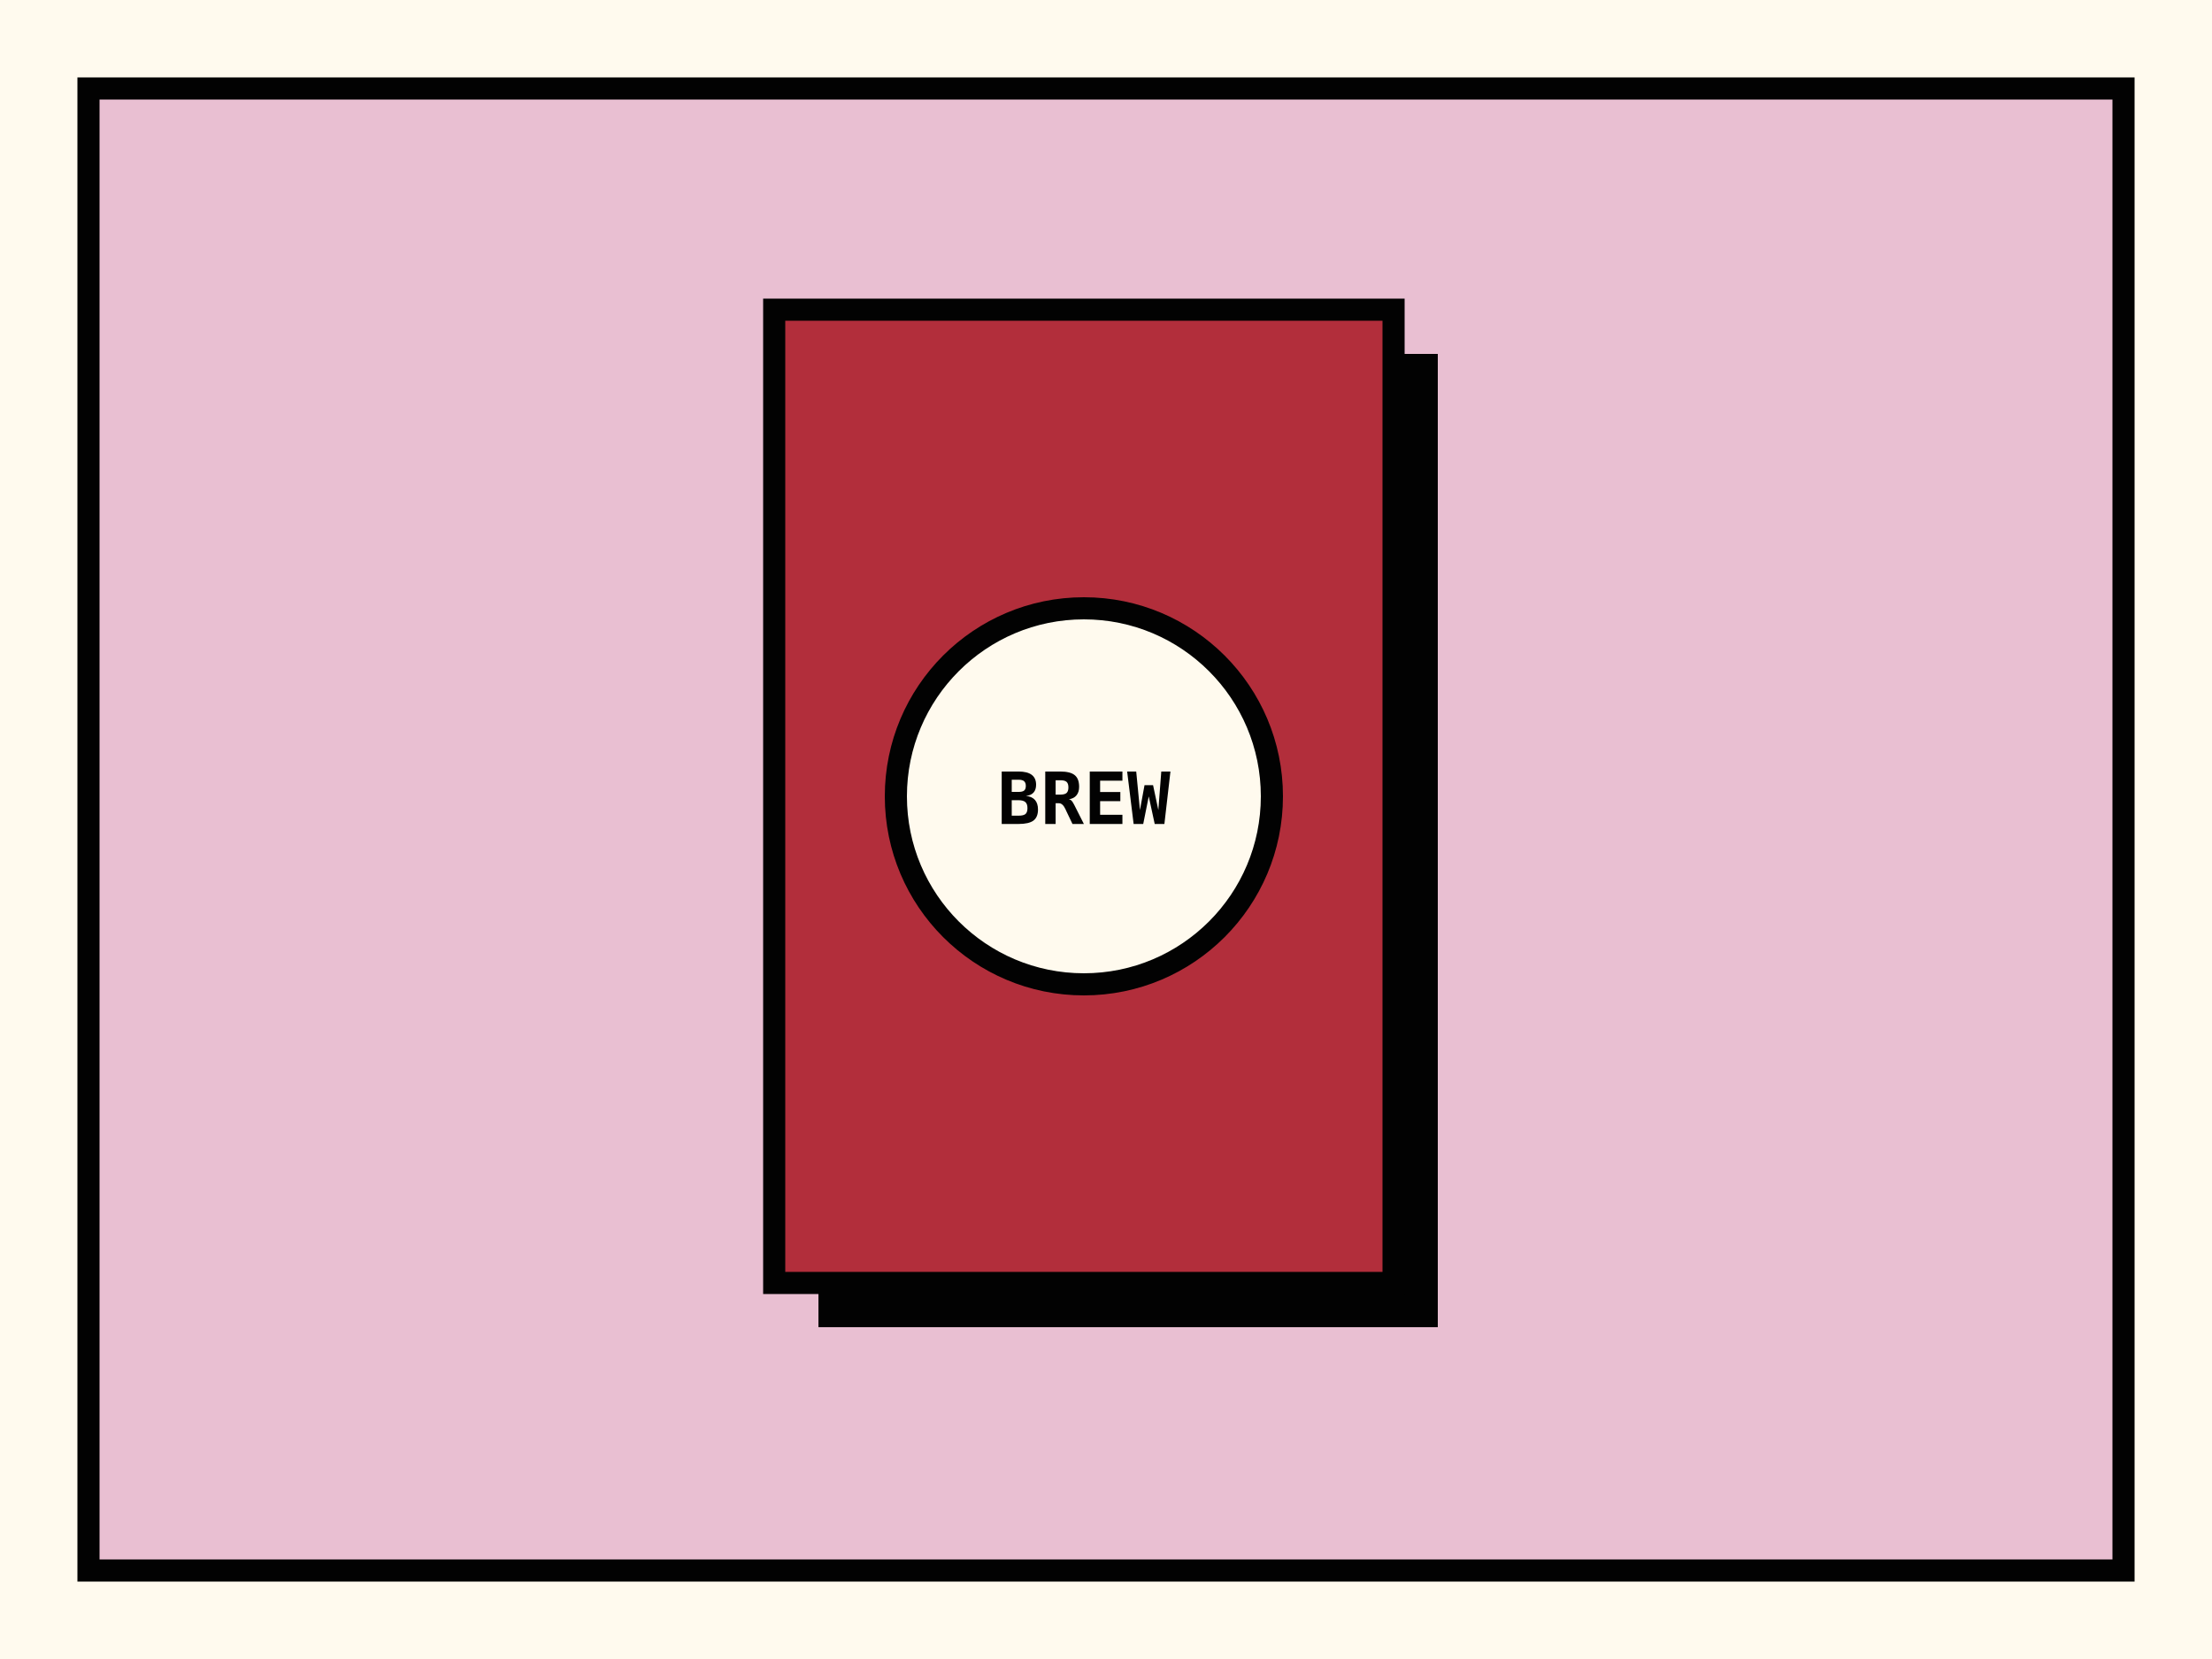
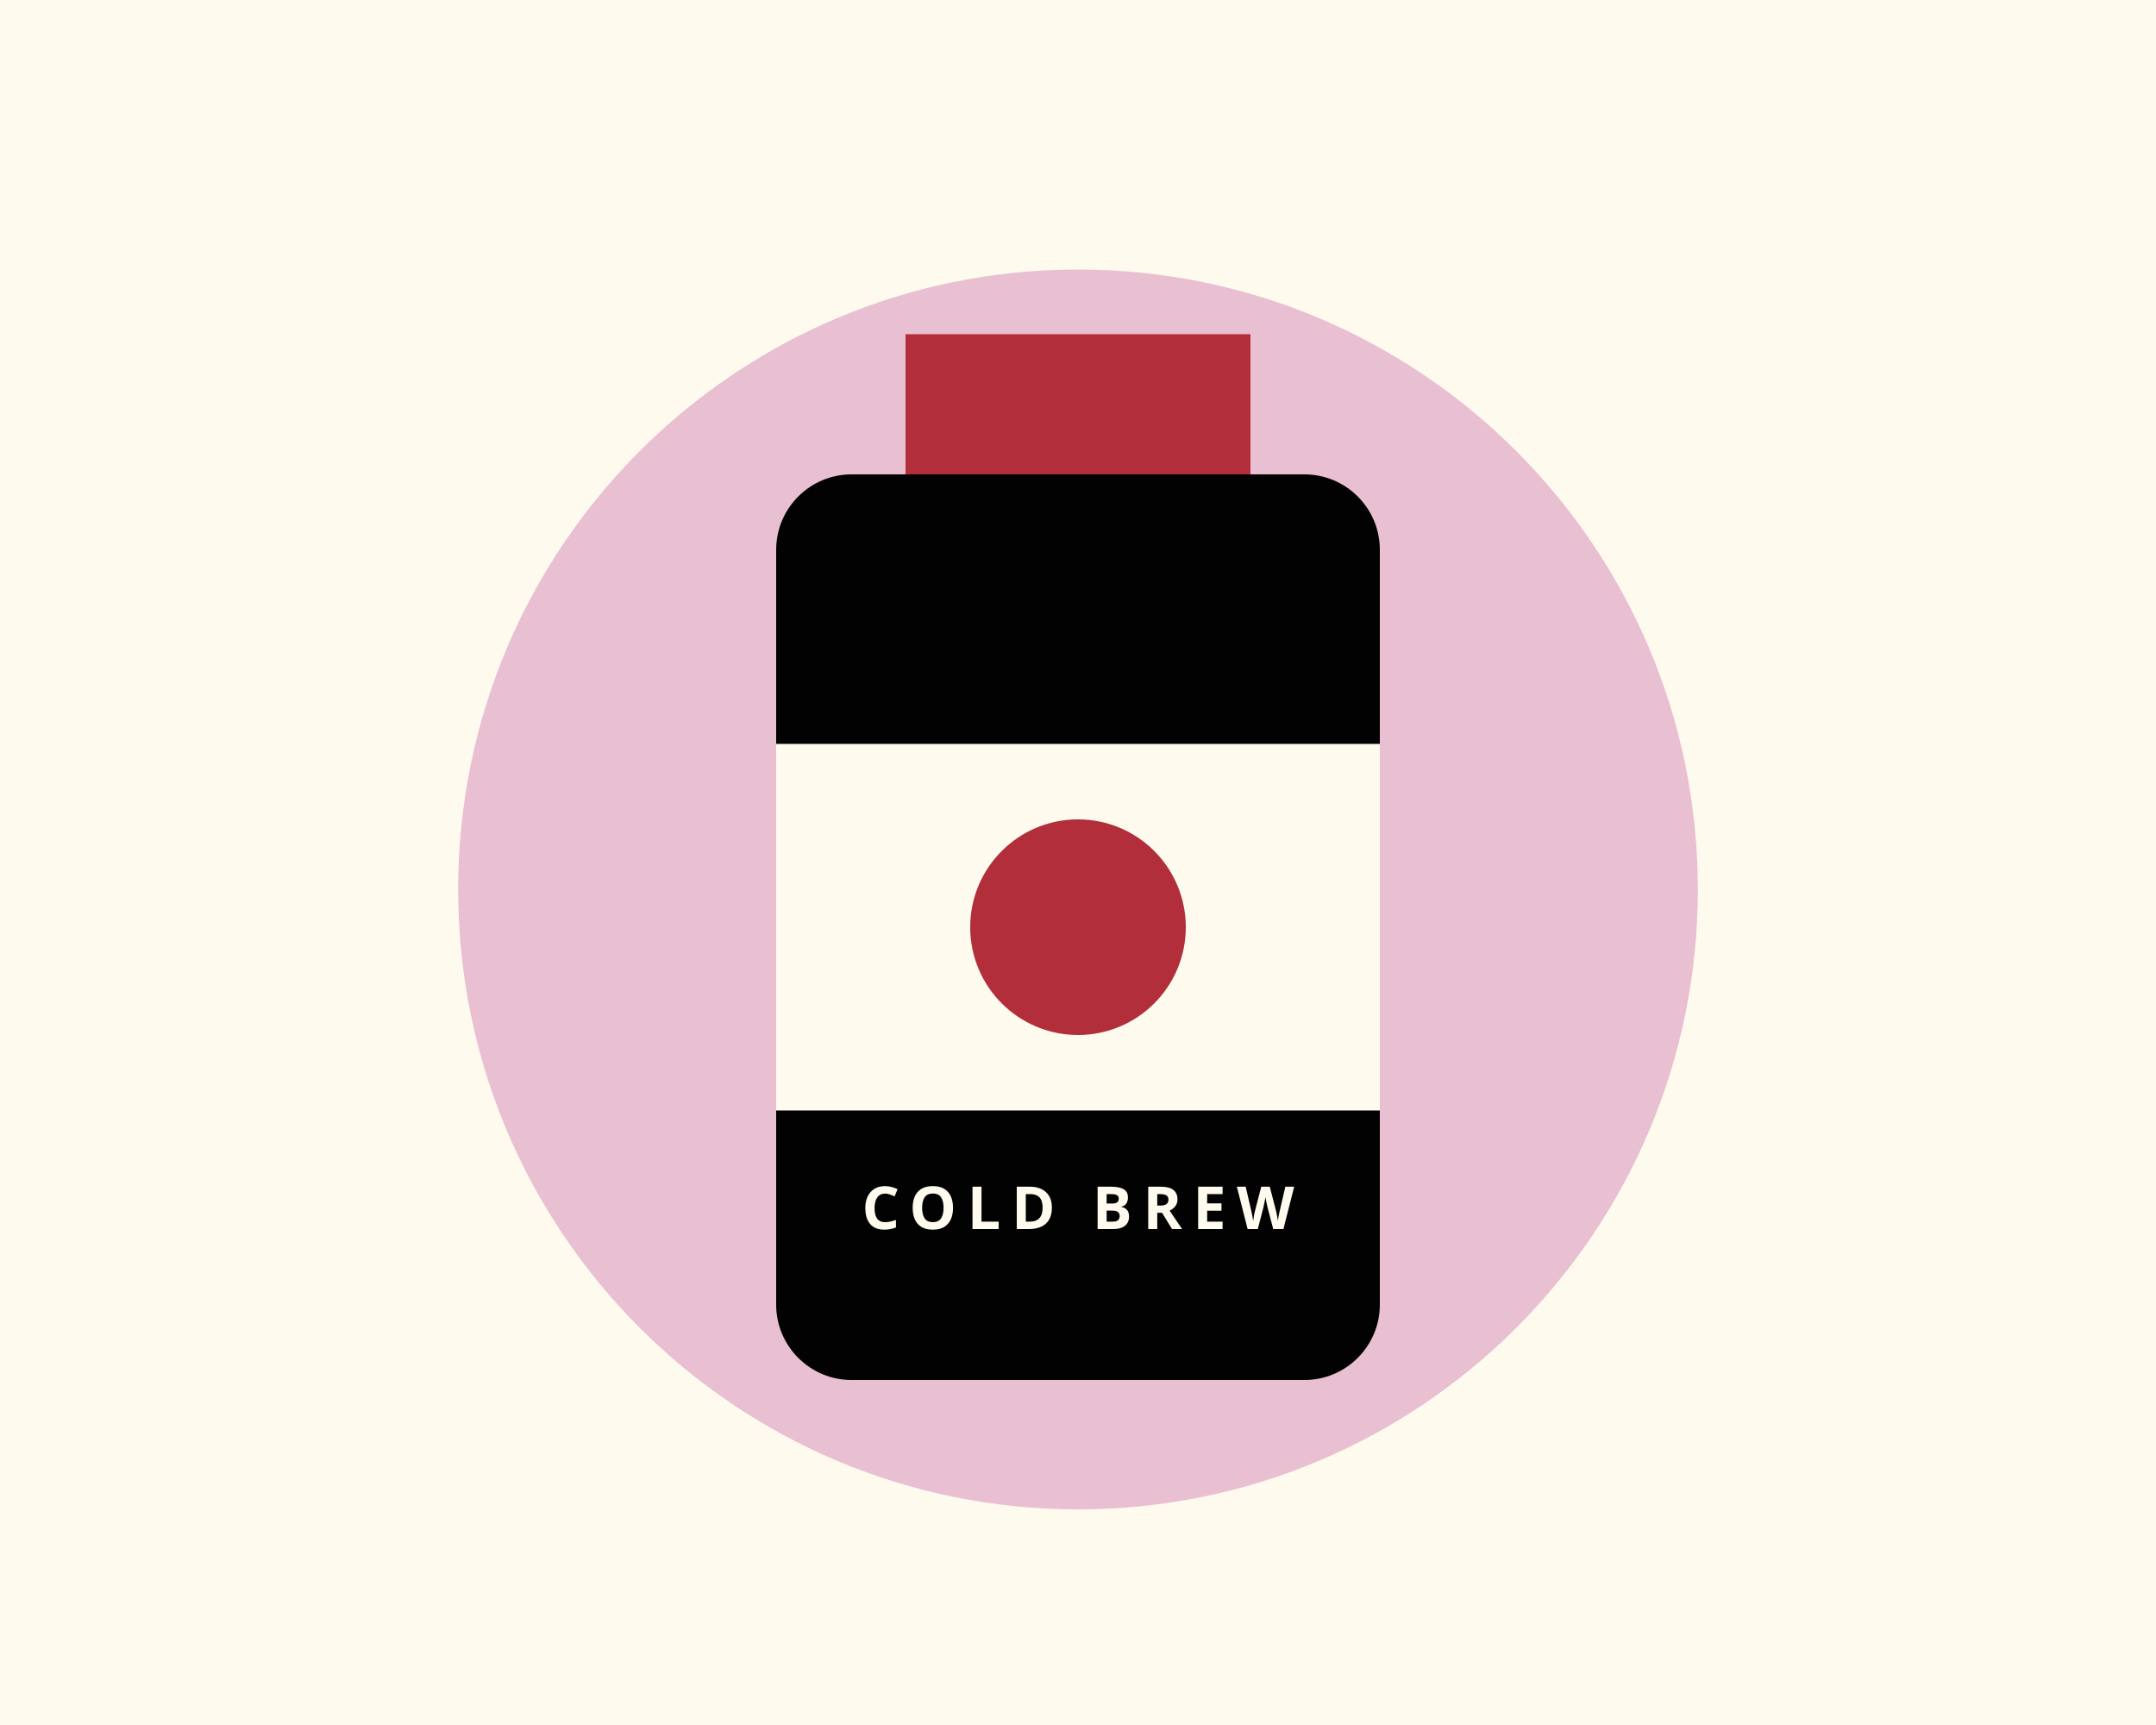
- <svg xmlns="http://www.w3.org/2000/svg" viewBox="0 0 400 300" width="400" height="300">
-   <rect width="400" height="300" fill="#fffaee" />
-   <rect x="16" y="16" width="368" height="268" fill="#e9bfd2" stroke="#020202" stroke-width="4" />
-   <rect x="148" y="64" width="112" height="176" fill="#020202" />
-   <rect x="140" y="56" width="112" height="176" fill="#b22e3b" stroke="#020202" stroke-width="4" />
-   <circle cx="196" cy="144" r="34" fill="#fffaee" stroke="#020202" stroke-width="4" />
-   <text x="196" y="149" font-family="monospace" font-weight="bold" font-size="13" text-anchor="middle" fill="#020202">BREW</text>
+ <svg xmlns="http://www.w3.org/2000/svg" viewBox="0 0 400 320" width="400" height="320">
+   <rect width="400" height="320" fill="#fffaee" />
+   <circle cx="200" cy="165" r="115" fill="#e9bfd2" />
+   <rect x="144" y="88" width="112" height="168" rx="14" fill="#020202" />
+   <rect x="168" y="62" width="64" height="26" fill="#b22e3b" />
+   <rect x="144" y="138" width="112" height="68" fill="#fffaee" />
+   <circle cx="200" cy="172" r="20" fill="#b22e3b" />
+   <text x="200" y="228" font-family="sans-serif" font-weight="900" font-size="11" text-anchor="middle" fill="#fffaee" letter-spacing="2">COLD BREW</text>
</svg>
